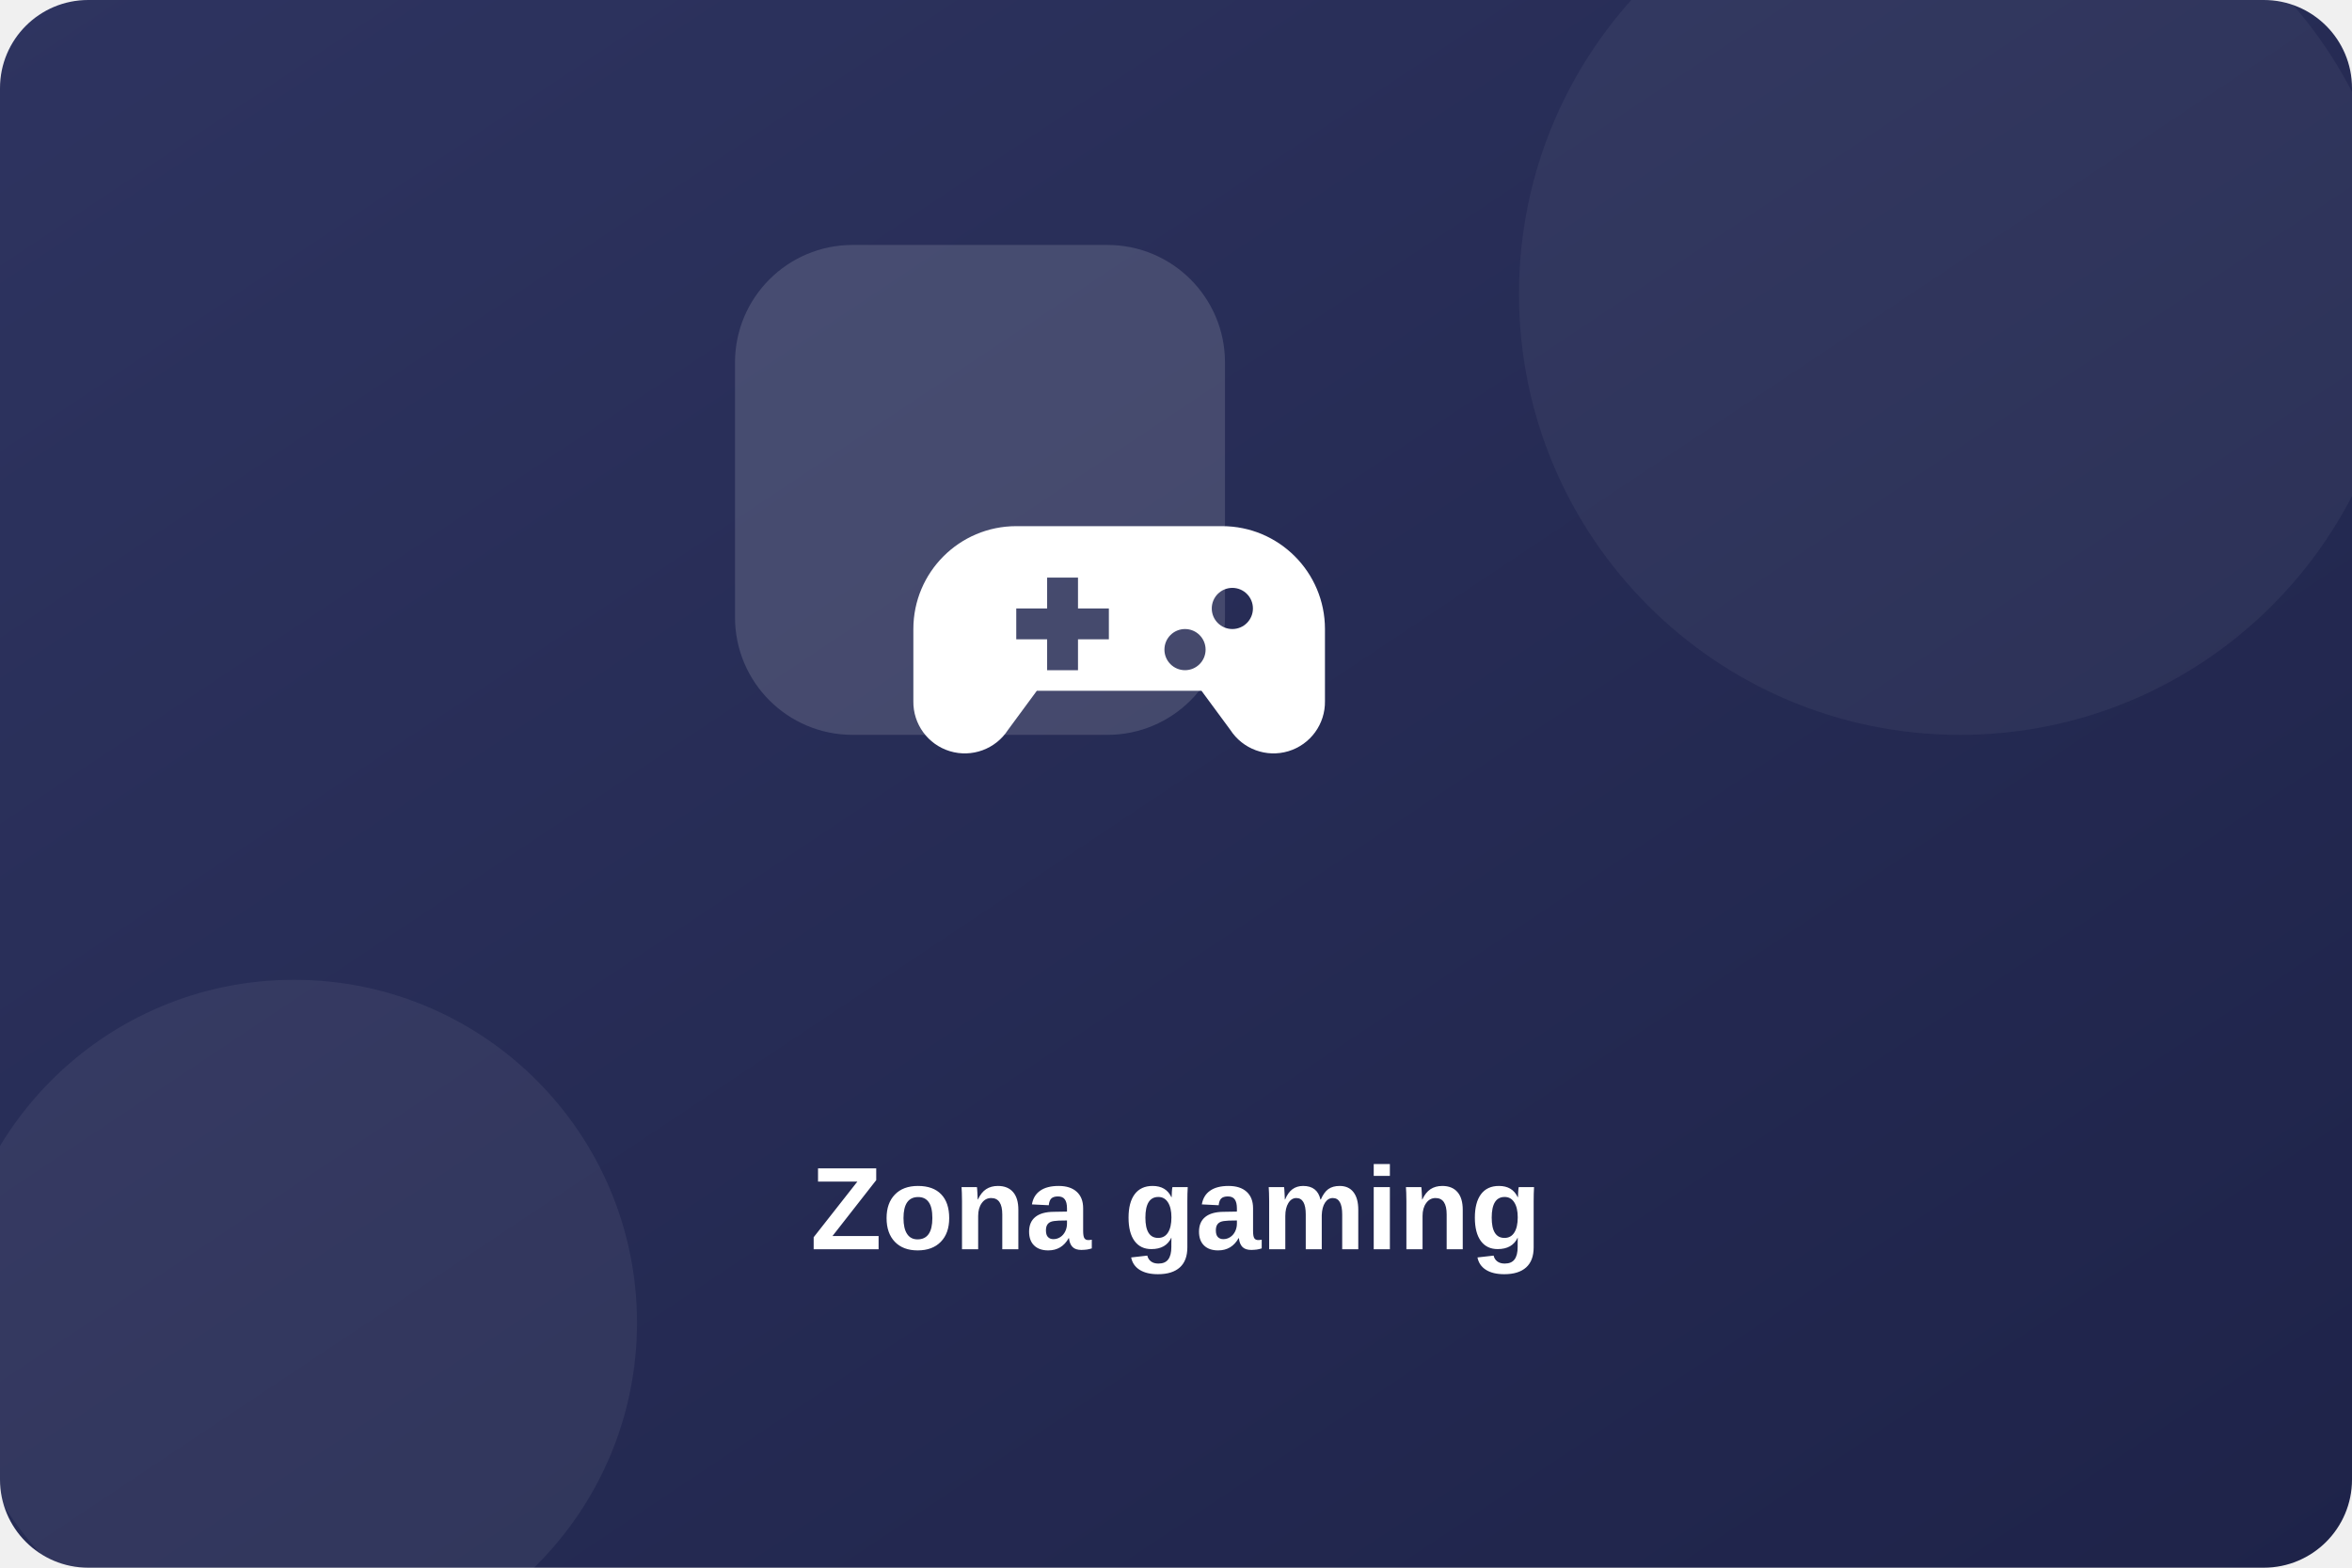
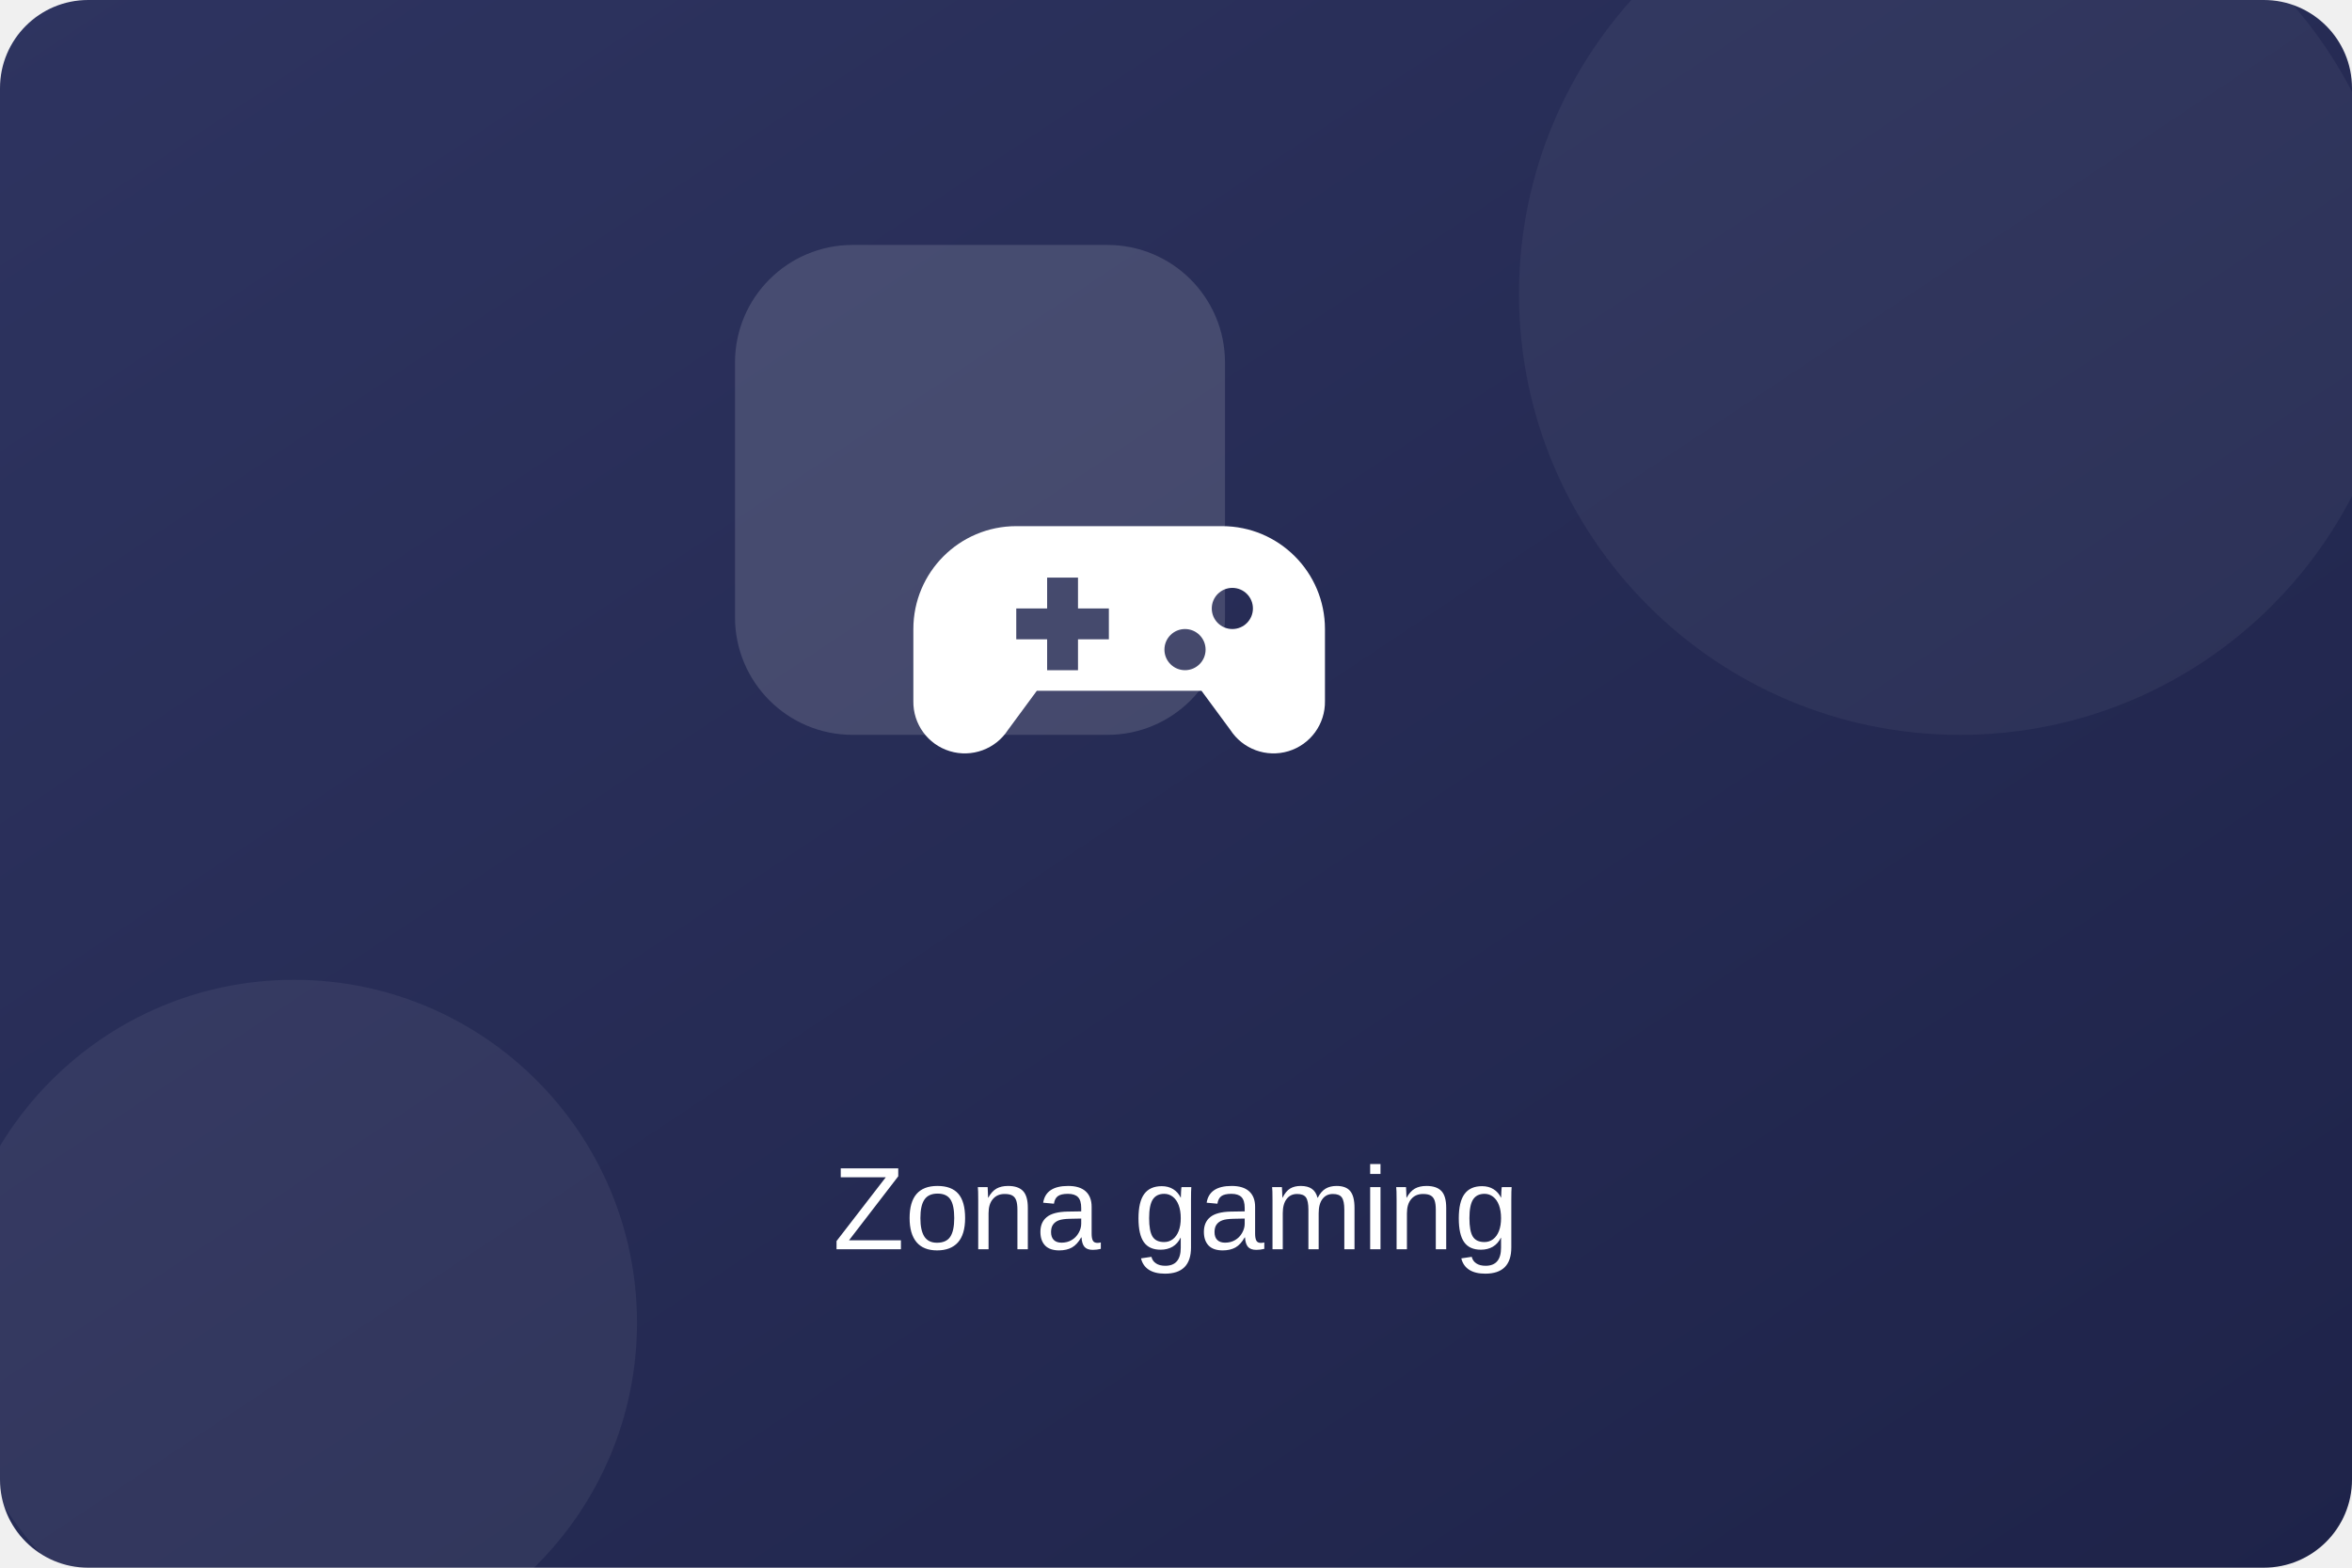
<svg xmlns="http://www.w3.org/2000/svg" viewBox="0 0 480 320" width="480" height="320" role="img" aria-label="Zona gaming">
  <defs>
    <linearGradient id="grad-gaming" x1="0%" y1="0%" x2="100%" y2="100%">
      <stop offset="0%" stop-color="#2E3460" />
      <stop offset="100%" stop-color="#1E2349" />
    </linearGradient>
  </defs>
  <rect width="480" height="320" rx="18" fill="url(#grad-gaming)" />
  <circle cx="400" cy="60" r="90" fill="#ffffff" opacity="0.05" />
  <circle cx="60" cy="270" r="70" fill="#ffffff" opacity="0.06" />
  <g transform="translate(190,90)">
    <rect x="-40" y="-40" width="100" height="100" rx="24" fill="#ffffff" opacity="0.14" />
    <g transform="translate(-12,-12) scale(4.2)" fill="#ffffff">
      <path d="M7 7h10a5 5 0 0 1 5 5v3.5a2.5 2.5 0 0 1-4.6 1.4L16 15H8l-1.4 1.9A2.5 2.5 0 0 1 2 15.5V12a5 5 0 0 1 5-5zm1.5 2.5v1.5H7v1.5H8.5v1.5H10v-1.5h1.5v-1.5H10V9.5H8.5zM15.2 12a1 1 0 1 0 0 2 1 1 0 0 0 0-2zm2.3-2a1 1 0 1 0 0 2 1 1 0 0 0 0-2z" />
    </g>
  </g>
-   <text x="240" y="255" text-anchor="middle" font-family="'Poppins', Arial, sans-serif" font-size="24" font-weight="600" fill="#ffffff">Zona gaming</text>
+   <text x="240" y="255" text-anchor="middle" font-family="'Gotham', 'Montserrat', Arial, sans-serif" font-size="24" font-weight="500" fill="#ffffff">Zona gaming</text>
</svg>
